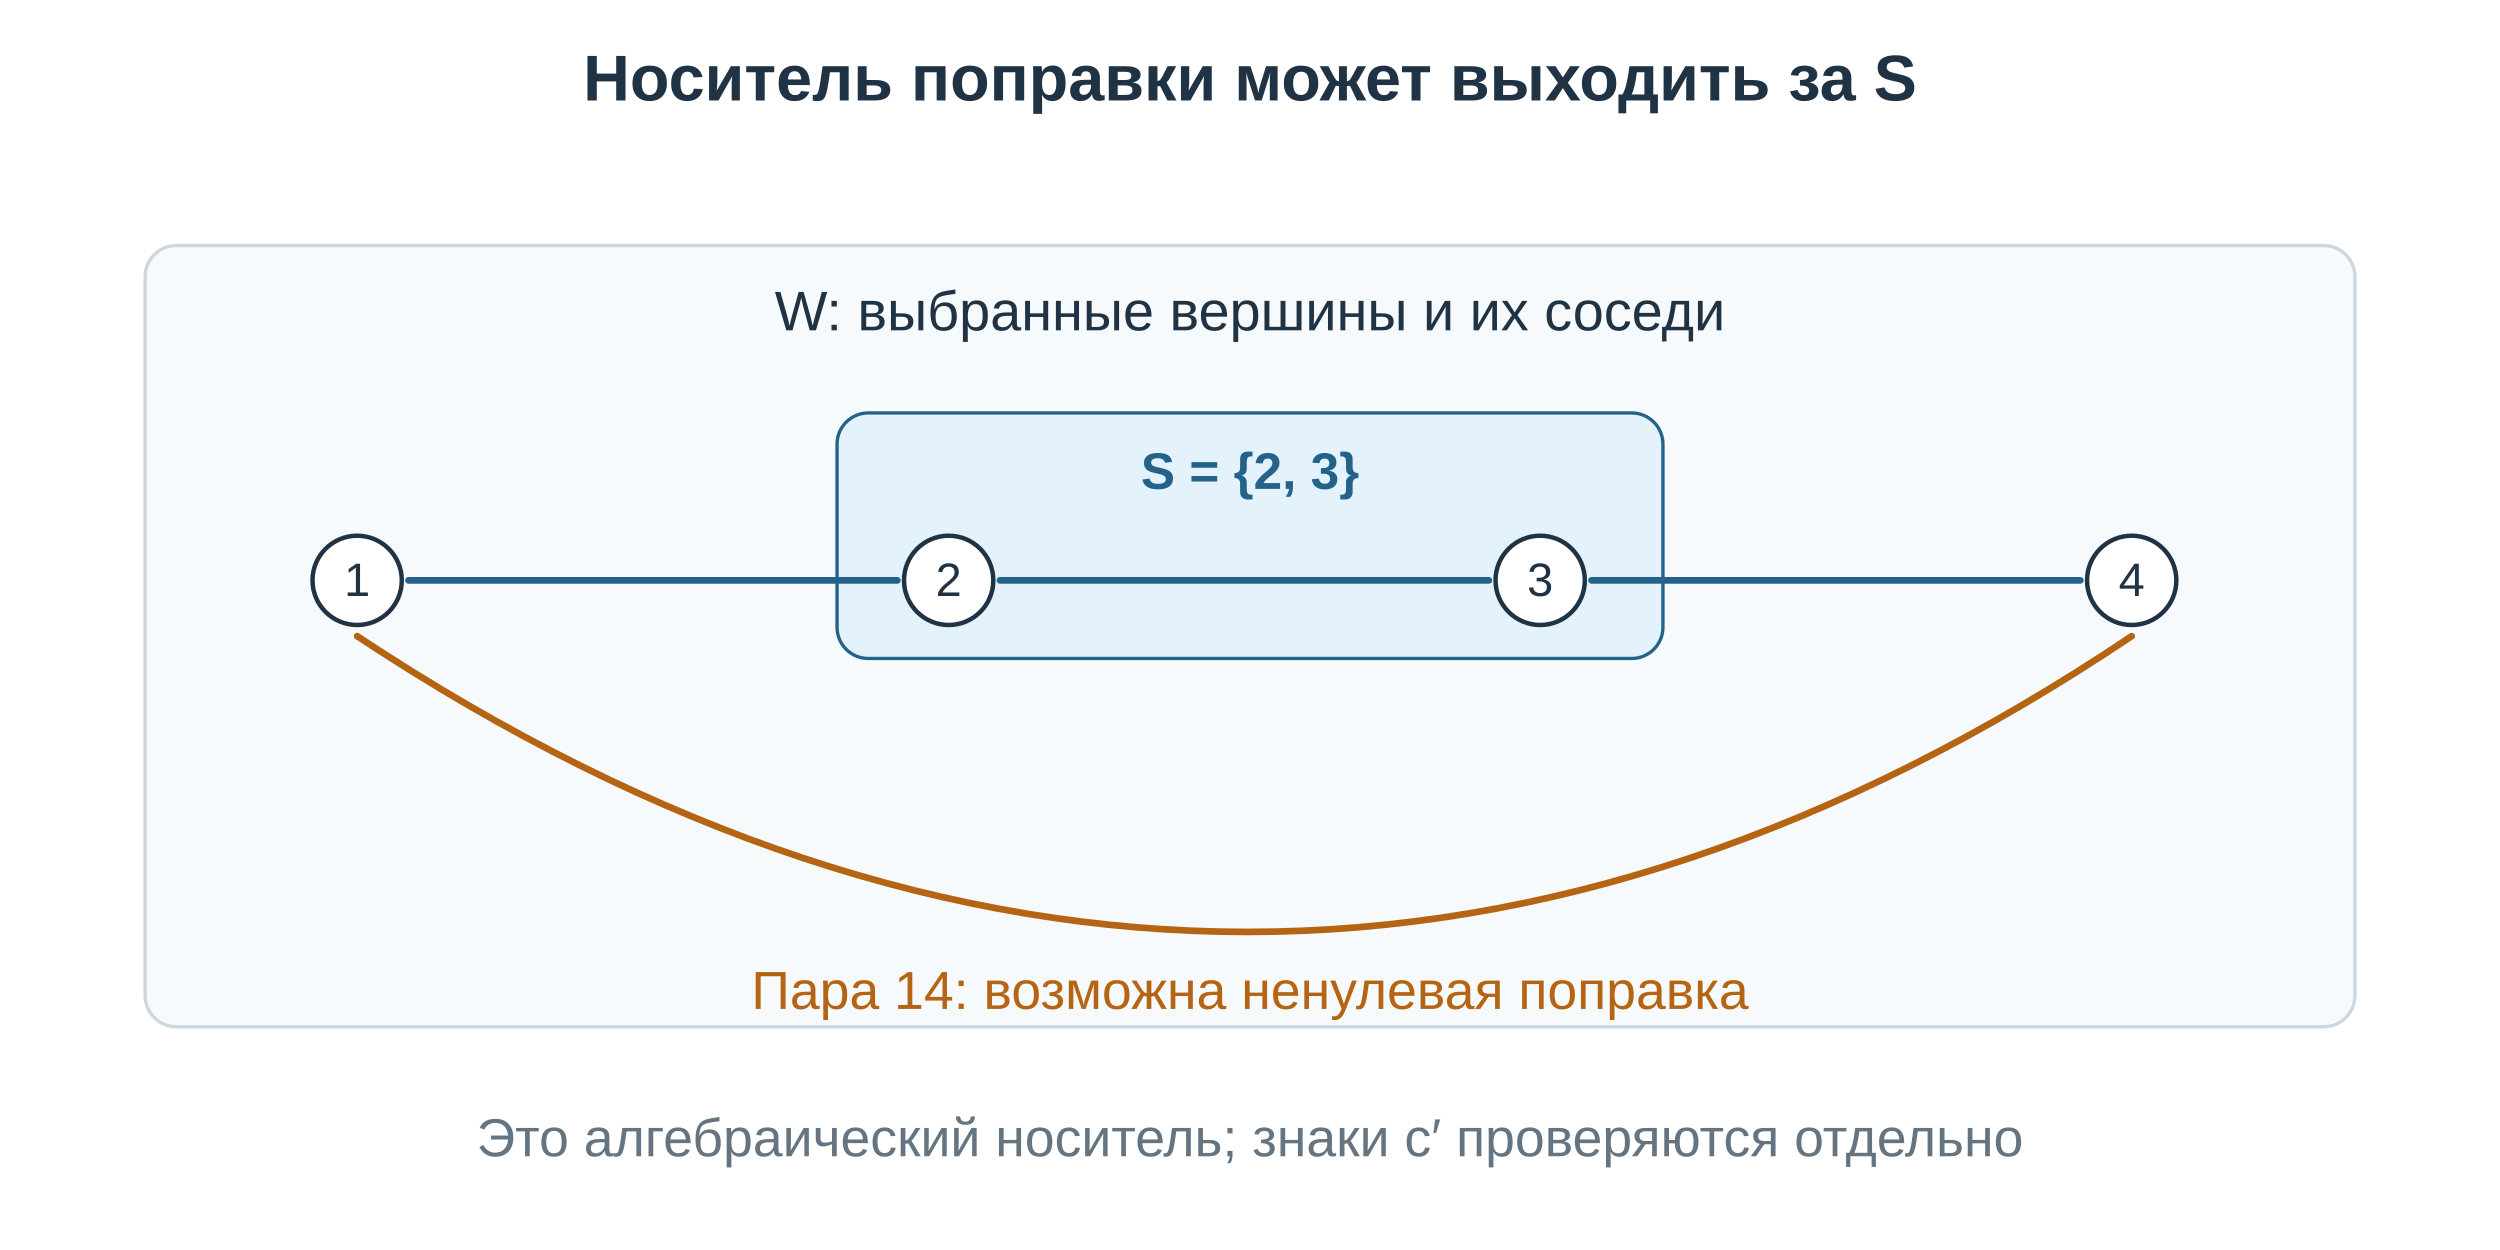
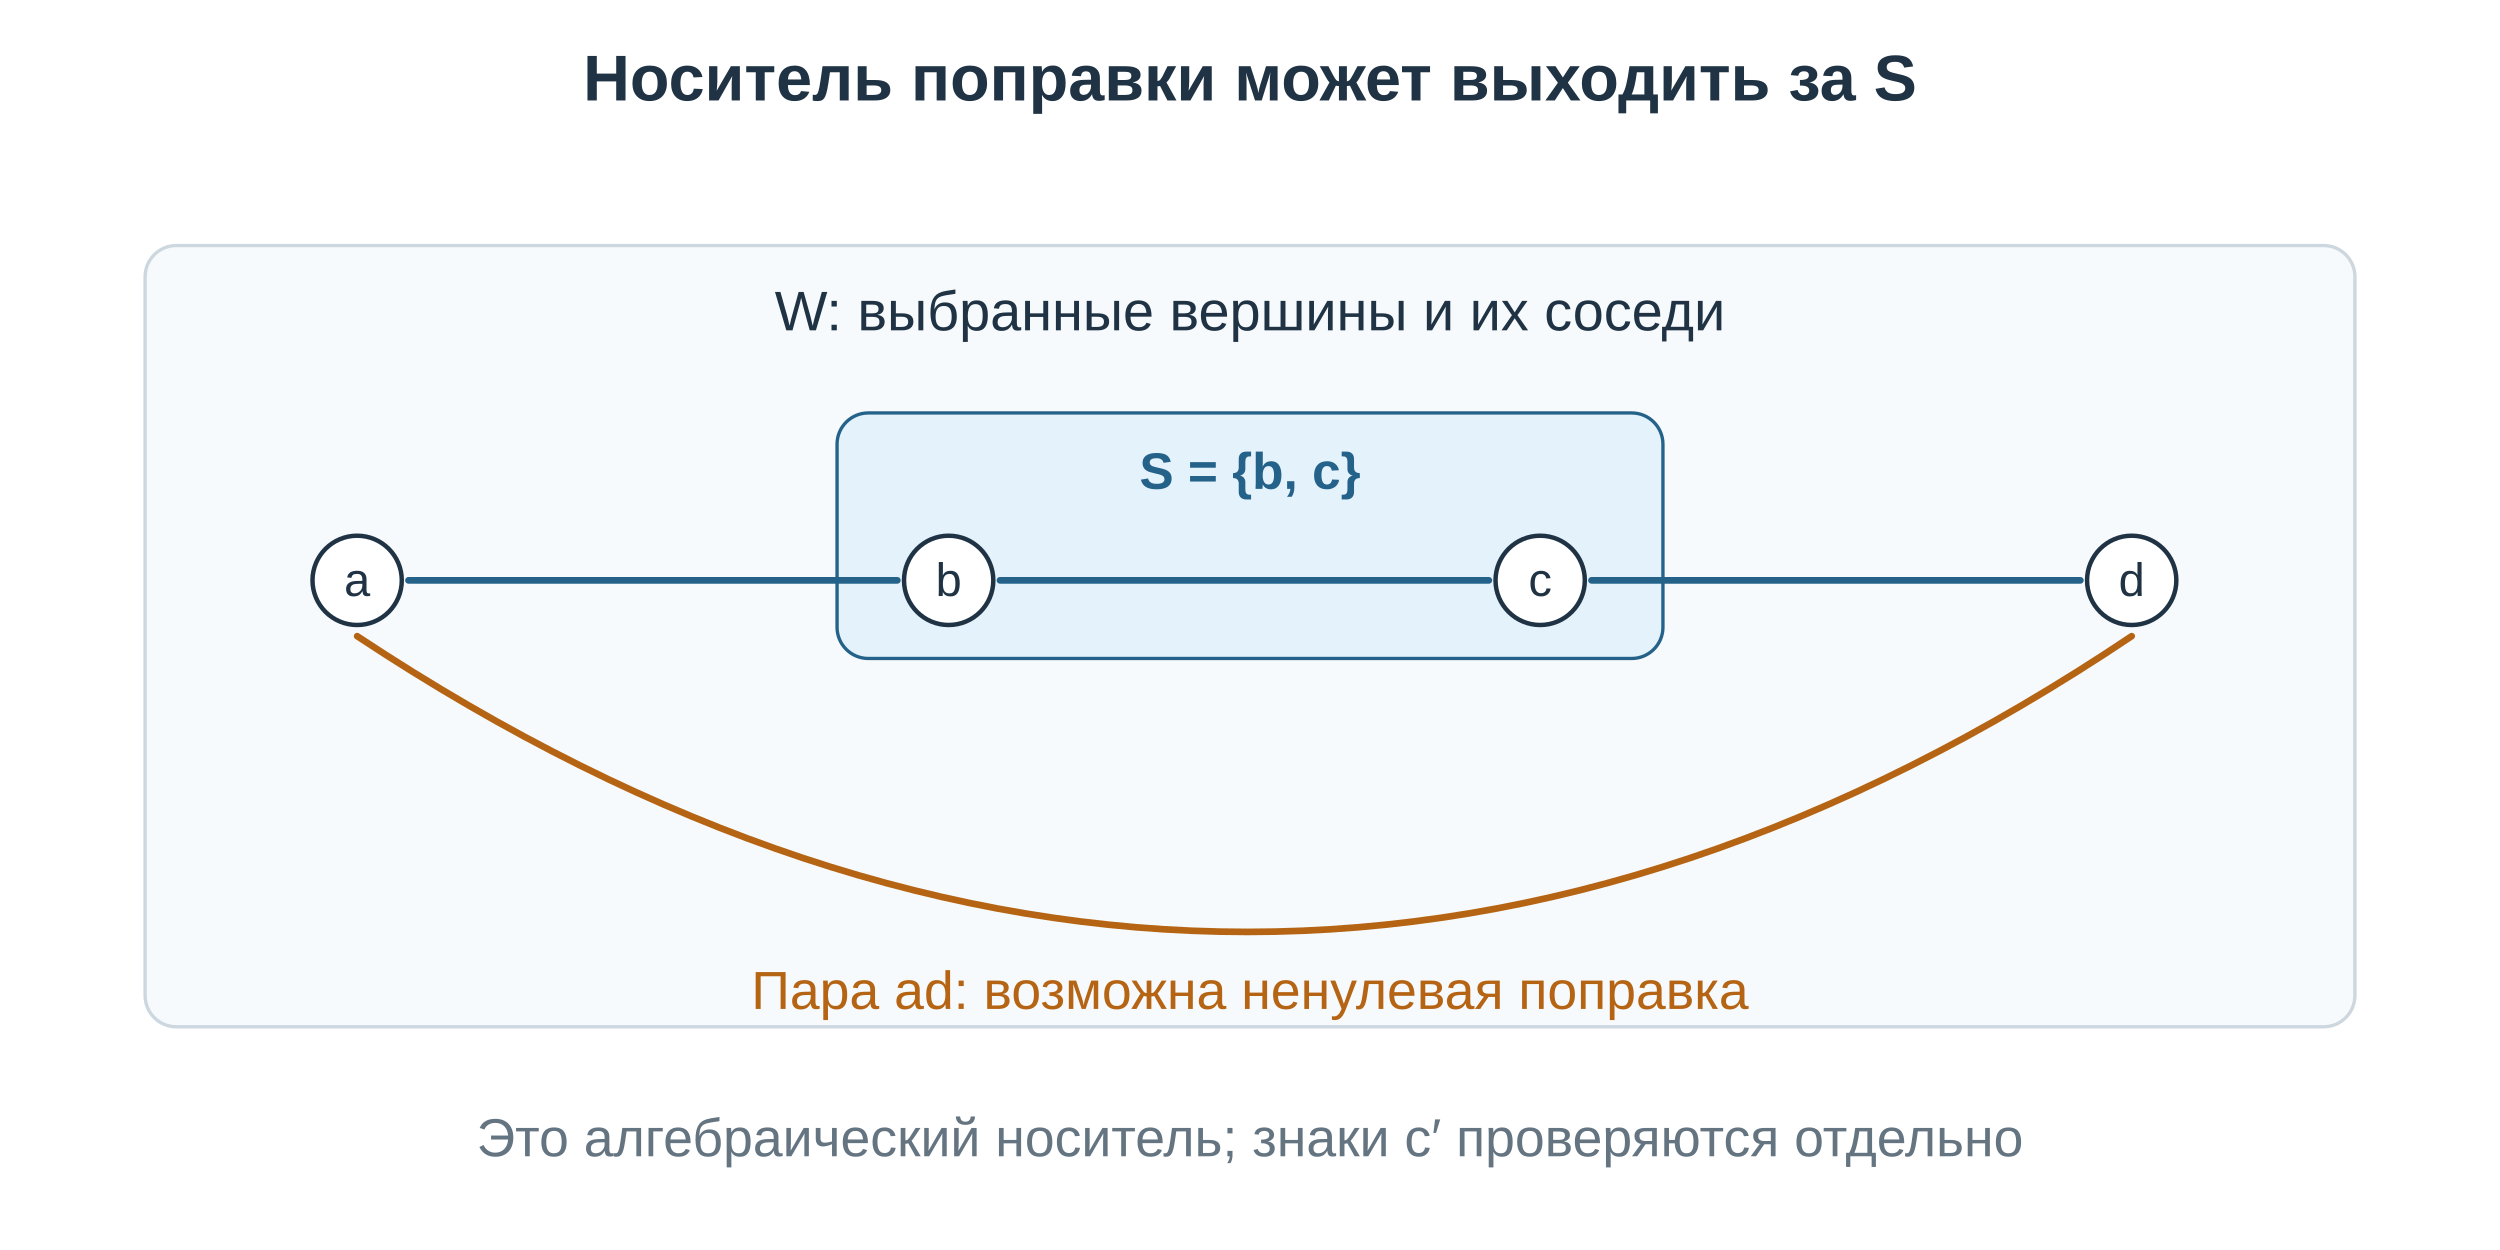
<svg xmlns="http://www.w3.org/2000/svg" width="1120" height="560" viewBox="0 0 1120 560" role="img" aria-labelledby="title">
  <defs>
    <marker id="arrow" markerWidth="12" markerHeight="12" refX="9" refY="5" orient="auto" markerUnits="userSpaceOnUse">
      <path d="M0 0 L10 5 L0 10 Z" fill="#24628a" />
    </marker>
  </defs>
  <style>text{font-family:Arial,sans-serif;fill:#203344}path,line{stroke-linecap:round;stroke-linejoin:round}</style>
  <rect width="1120" height="560" fill="white" />
  <text xml:space="preserve" x="560" y="45" font-size="29" fill="#203344" style="fill:#203344" font-weight="600" text-anchor="middle">Носитель поправки может выходить за S</text>
  <rect x="65" y="110" width="990" height="350" rx="14" fill="#f7fafc" stroke="#ccd7df" stroke-width="1.5" />
  <text xml:space="preserve" x="560" y="148" font-size="25" fill="#203344" style="fill:#203344" font-weight="400" text-anchor="middle">W: выбранные вершины и их соседи</text>
  <rect x="375" y="185" width="370" height="110" rx="14" fill="#e4f2fb" stroke="#24628a" stroke-width="1.5" />
-   <text xml:space="preserve" x="560" y="219" font-size="23" fill="#24628a" style="fill:#24628a" font-weight="600" text-anchor="middle">S = {2, 3}</text>
+   <text xml:space="preserve" x="560" y="219" font-size="23" fill="#24628a" style="fill:#24628a" font-weight="600" text-anchor="middle">S = {b, c}</text>
  <line x1="183.0" y1="260.0" x2="402.0" y2="260.0" stroke="#24628a" stroke-width="3" />
  <line x1="448.0" y1="260.0" x2="667.0" y2="260.0" stroke="#24628a" stroke-width="3" />
  <line x1="713.0" y1="260.0" x2="932.0" y2="260.0" stroke="#24628a" stroke-width="3" />
  <circle cx="160" cy="260" r="20" fill="white" stroke="#203344" stroke-width="2" />
-   <text xml:space="preserve" x="160" y="267" font-size="21" fill="#203344" style="fill:#203344" font-weight="400" text-anchor="middle">1</text>
+   <text xml:space="preserve" x="160" y="267" font-size="21" fill="#203344" style="fill:#203344" font-weight="400" text-anchor="middle">a</text>
  <circle cx="425" cy="260" r="20" fill="white" stroke="#203344" stroke-width="2" />
-   <text xml:space="preserve" x="425" y="267" font-size="21" fill="#203344" style="fill:#203344" font-weight="400" text-anchor="middle">2</text>
+   <text xml:space="preserve" x="425" y="267" font-size="21" fill="#203344" style="fill:#203344" font-weight="400" text-anchor="middle">b</text>
  <circle cx="690" cy="260" r="20" fill="white" stroke="#203344" stroke-width="2" />
-   <text xml:space="preserve" x="690" y="267" font-size="21" fill="#203344" style="fill:#203344" font-weight="400" text-anchor="middle">3</text>
+   <text xml:space="preserve" x="690" y="267" font-size="21" fill="#203344" style="fill:#203344" font-weight="400" text-anchor="middle">c</text>
  <circle cx="955" cy="260" r="20" fill="white" stroke="#203344" stroke-width="2" />
-   <text xml:space="preserve" x="955" y="267" font-size="21" fill="#203344" style="fill:#203344" font-weight="400" text-anchor="middle">4</text>
+   <text xml:space="preserve" x="955" y="267" font-size="21" fill="#203344" style="fill:#203344" font-weight="400" text-anchor="middle">d</text>
  <path d="M160 285 Q560 550 955 285" fill="none" stroke="#b56414" stroke-width="3" />
-   <text xml:space="preserve" x="560" y="452" font-size="24" fill="#b56414" style="fill:#b56414" font-weight="400" text-anchor="middle">Пара 14: возможна ненулевая поправка</text>
+   <text xml:space="preserve" x="560" y="452" font-size="24" fill="#b56414" style="fill:#b56414" font-weight="400" text-anchor="middle">Пара ad: возможна ненулевая поправка</text>
  <text xml:space="preserve" x="560" y="518" font-size="24" fill="#647481" style="fill:#647481" font-weight="400" text-anchor="middle">Это алгебраический носитель; знаки c′ проверяются отдельно</text>
</svg>
